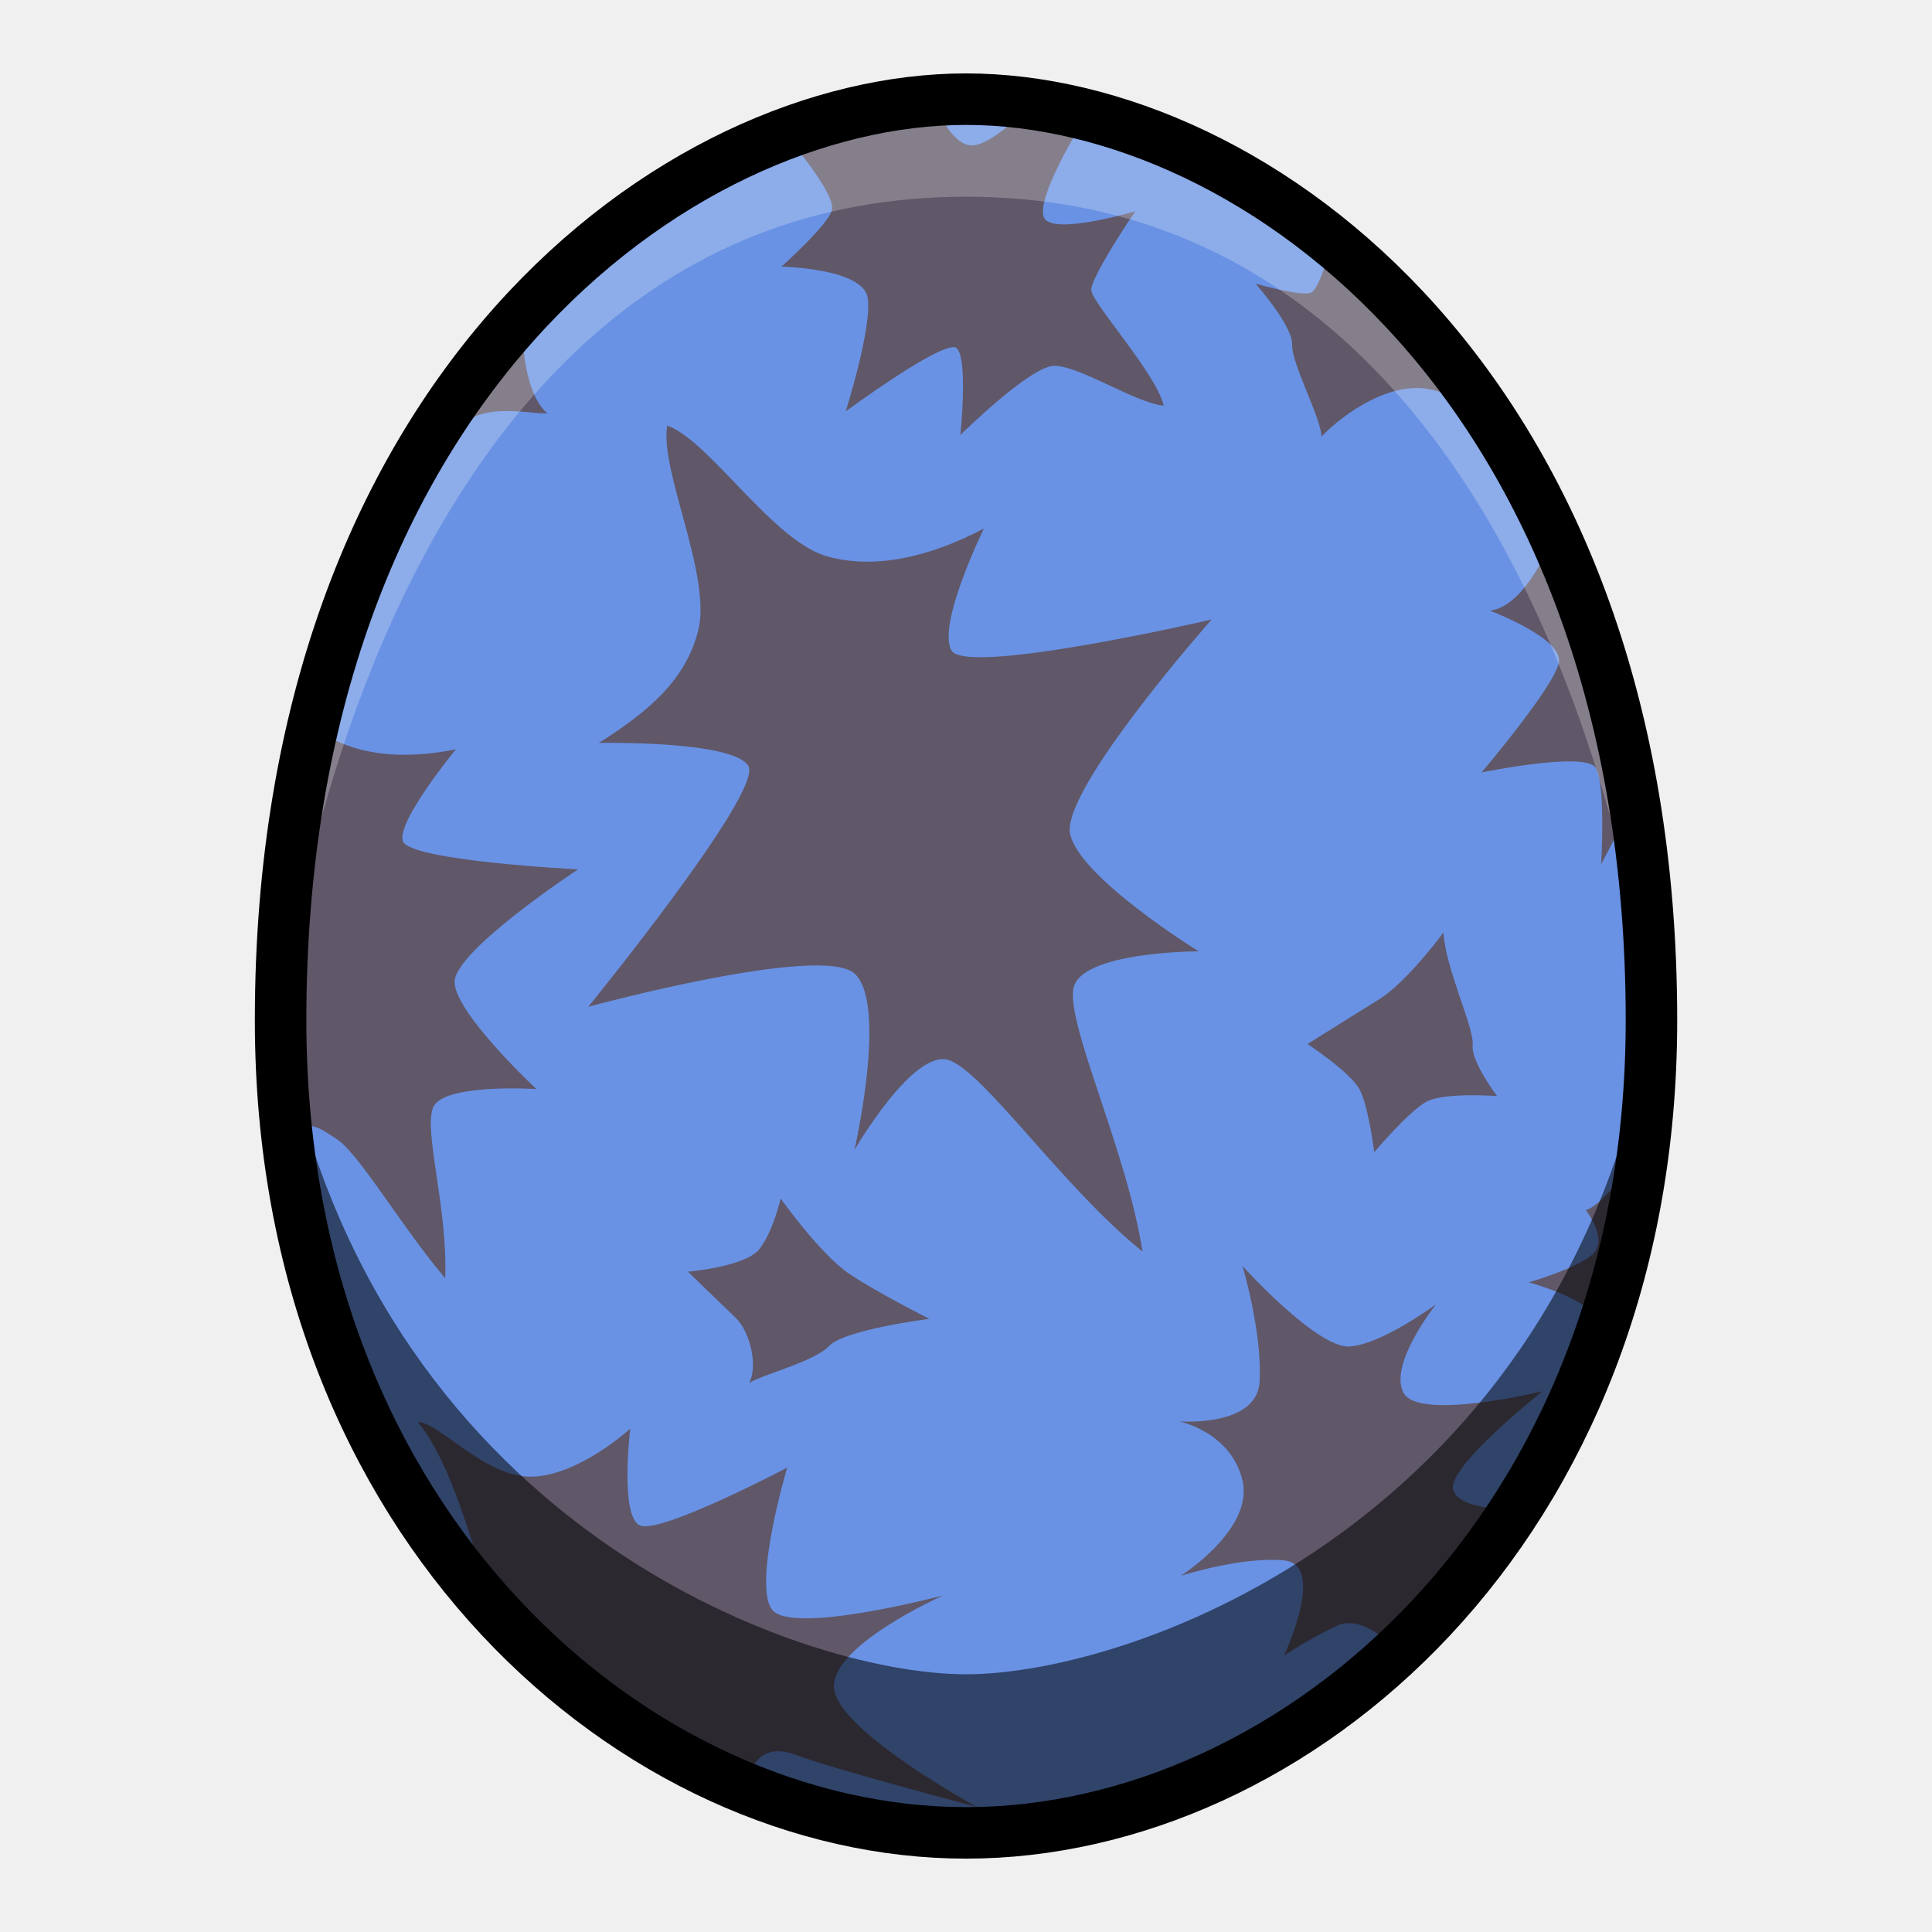
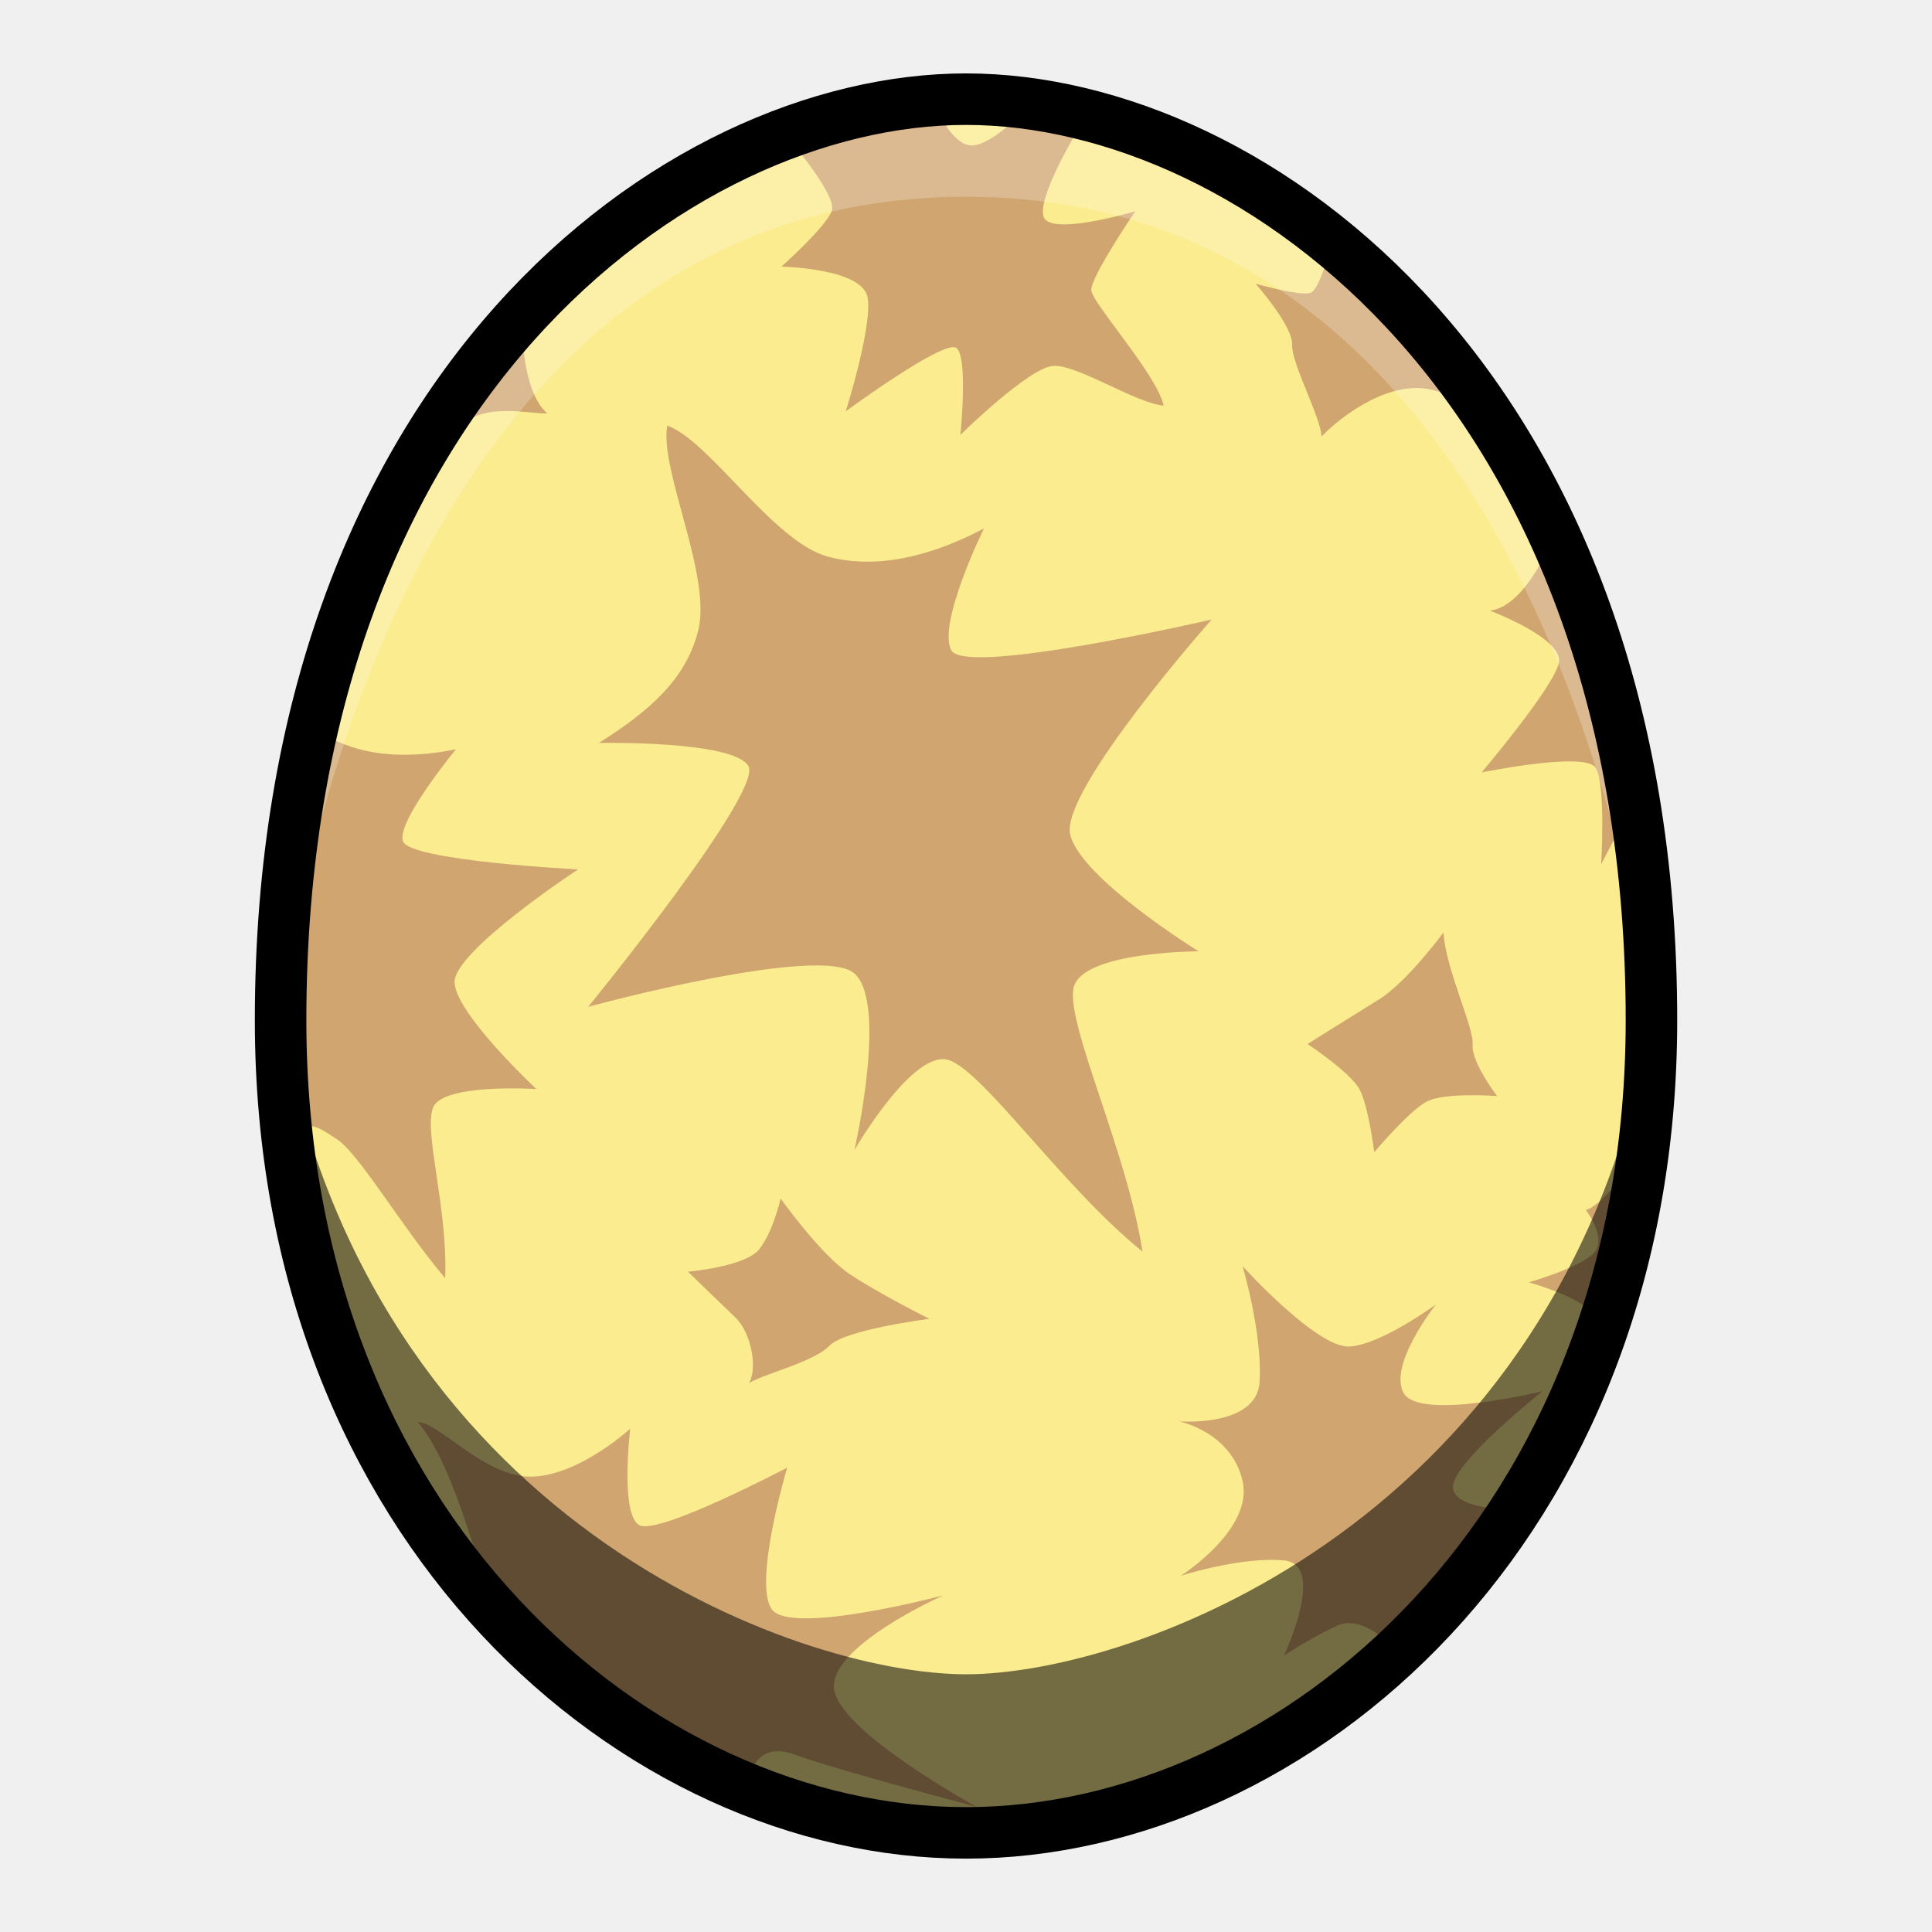
<svg xmlns="http://www.w3.org/2000/svg" viewBox="0 0 39.687 39.687">
-   <path d="M19.844 2.037c-5.953 0-14.08 5.977-14.08 18.922 0 10.442 7.34 16.692 14.08 16.692s14.08-6.25 14.08-16.692c0-12.945-8.127-18.922-14.08-18.922z" fill="#6992e4" />
-   <path d="m19.21 2.17-2.99.701s.969 1.136.868 1.453c-.1.318-1.035 1.153-1.035 1.153s1.67.033 1.77.635c.1.601-.45 2.338-.45 2.338s2.02-1.486 2.271-1.303c.25.184.084 1.788.084 1.788s1.42-1.404 1.92-1.42c.502-.017 1.688.768 2.256.818-.134-.634-1.47-2.104-1.487-2.372-.016-.267.903-1.62.903-1.62s-1.688.501-1.872.134c-.183-.368.702-1.82.702-1.82l-1.07-.418s-.7.75-1.118.75c-.418 0-.752-.818-.752-.818zm8.168 2.706-.016.083s-.234.969-.434 1.053c-.2.083-1.136-.184-1.136-.184s.768.868.751 1.253c-.017.384.602 1.52.602 1.887.45-.467 1.453-1.186 2.305-.952.852.234.801.1.801.1zm-16.653 1.75-.968.78s-.969 2.268-.473 1.536c.496-.733 1.5-.438 1.96-.45-.543-.46-.52-1.866-.52-1.866zm2.982 2.116c-.166.914.932 3.107.63 4.235-.253.952-.94 1.596-2.035 2.284 0 0 2.759-.054 3.071.474.313.528-3.289 4.946-3.289 4.946s4.792-1.304 5.473-.68c.681.626-.005 3.623-.005 3.623s1.22-2.112 1.952-1.843c.732.268 2.347 2.626 3.965 3.928-.318-2.053-1.553-4.63-1.42-5.399.134-.768 2.573-.768 2.573-.768s-2.438-1.504-2.639-2.406c-.2-.902 2.906-4.41 2.906-4.41s-5.044 1.17-5.345.635c-.3-.534.668-2.505.668-2.505-1.144.604-2.252.835-3.203.579-1.127-.303-2.427-2.38-3.302-2.693zm18.065 2.581s-.502 1.153-1.17 1.22c0 0 1.52.568 1.42 1.07-.1.5-1.587 2.254-1.587 2.254s2.122-.434 2.339-.1c.217.334.117 1.987.117 1.987l.584-1.118zM6.325 14.838l-.612 2.466.29 5.937c.336-.283.661.003.893.144.464.28 1.318 1.77 2.249 2.872.056-1.442-.444-2.997-.25-3.503.193-.507 2.124-.383 2.124-.383s-1.664-1.55-1.681-2.192c-.017-.642 2.536-2.32 2.536-2.32s-3.463-.175-3.598-.58c-.134-.404 1.09-1.887 1.09-1.887-1.113.227-2.248.143-3.04-.554zm23.325 4.32s-.751 1.019-1.32 1.37c-.567.35-1.47.918-1.47.918s.886.585 1.07.936c.183.35.3 1.286.3 1.286s.702-.835 1.07-1.036c.367-.2 1.453-.117 1.453-.117s-.535-.7-.502-1.052c.034-.35-.55-1.537-.6-2.305zm3.775 4.878s-.567.768-.851.818c0 0 .484.618.133.919-.35.3-1.303.568-1.303.568s1.32.367 1.337.751c.016.385.718-1.202.718-1.202zm-17.389.584s-.15.668-.434 1.036c-.284.367-1.47.467-1.47.467s.635.618.969.936c.334.317.467 1.053.284 1.353.284-.184 1.336-.434 1.653-.768.318-.334 2.055-.552 2.055-.552s-1.035-.517-1.637-.918c-.601-.401-1.42-1.554-1.42-1.554zm9.488 1.387s.412 1.386.35 2.38c-.057.939-1.653.81-1.653.81s1.07.217 1.303 1.22c.234 1.002-1.27 1.954-1.27 1.954s1.237-.4 2.122-.317c.885.083 0 1.954 0 1.954s.551-.367 1.102-.618c.552-.25 1.254.551 1.254.551l2.522-2.94s-1.27.067-1.403-.4c-.134-.469 1.837-2.022 1.837-2.022s-2.539.618-2.856.034c-.318-.585.668-1.821.668-1.821s-1.103.818-1.77.868c-.67.05-2.206-1.653-2.206-1.653zM8.586 29.214c.702.852 1.12 2.556 1.537 3.792.418 1.236 5.279 3.474 5.279 3.474s.133-.735.935-.434c.802.3 3.725 1.07 3.725 1.07s-2.756-1.504-2.924-2.39c-.167-.885 2.24-1.954 2.24-1.954s-3.142.835-3.526.284c-.384-.551.318-2.907.318-2.907s-2.606 1.37-3.024 1.187c-.417-.184-.2-1.988-.2-1.988s-1.036.952-2.005.985c-.968.033-1.92-1.12-2.355-1.12z" fill="#605768" />
+   <path d="M19.844 2.037c-5.953 0-14.08 5.977-14.08 18.922 0 10.442 7.34 16.692 14.08 16.692s14.08-6.25 14.08-16.692c0-12.945-8.127-18.922-14.08-18.922z" fill="#fbec8f" />
+   <path d="m19.21 2.17-2.99.701s.969 1.136.868 1.453c-.1.318-1.035 1.153-1.035 1.153s1.67.033 1.77.635c.1.601-.45 2.338-.45 2.338s2.02-1.486 2.271-1.303c.25.184.084 1.788.084 1.788s1.42-1.404 1.92-1.42c.502-.017 1.688.768 2.256.818-.134-.634-1.47-2.104-1.487-2.372-.016-.267.903-1.62.903-1.62s-1.688.501-1.872.134c-.183-.368.702-1.82.702-1.82l-1.07-.418s-.7.75-1.118.75c-.418 0-.752-.818-.752-.818zm8.168 2.706-.016.083s-.234.969-.434 1.053c-.2.083-1.136-.184-1.136-.184s.768.868.751 1.253c-.017.384.602 1.52.602 1.887.45-.467 1.453-1.186 2.305-.952.852.234.801.1.801.1zm-16.653 1.75-.968.78s-.969 2.268-.473 1.536c.496-.733 1.5-.438 1.96-.45-.543-.46-.52-1.866-.52-1.866zm2.982 2.116c-.166.914.932 3.107.63 4.235-.253.952-.94 1.596-2.035 2.284 0 0 2.759-.054 3.071.474.313.528-3.289 4.946-3.289 4.946s4.792-1.304 5.473-.68c.681.626-.005 3.623-.005 3.623s1.22-2.112 1.952-1.843c.732.268 2.347 2.626 3.965 3.928-.318-2.053-1.553-4.63-1.42-5.399.134-.768 2.573-.768 2.573-.768s-2.438-1.504-2.639-2.406c-.2-.902 2.906-4.41 2.906-4.41s-5.044 1.17-5.345.635c-.3-.534.668-2.505.668-2.505-1.144.604-2.252.835-3.203.579-1.127-.303-2.427-2.38-3.302-2.693zm18.065 2.581s-.502 1.153-1.17 1.22c0 0 1.52.568 1.42 1.07-.1.5-1.587 2.254-1.587 2.254s2.122-.434 2.339-.1c.217.334.117 1.987.117 1.987l.584-1.118zM6.325 14.838l-.612 2.466.29 5.937c.336-.283.661.003.893.144.464.28 1.318 1.77 2.249 2.872.056-1.442-.444-2.997-.25-3.503.193-.507 2.124-.383 2.124-.383s-1.664-1.55-1.681-2.192c-.017-.642 2.536-2.32 2.536-2.32s-3.463-.175-3.598-.58c-.134-.404 1.09-1.887 1.09-1.887-1.113.227-2.248.143-3.04-.554zm23.325 4.32s-.751 1.019-1.32 1.37c-.567.35-1.47.918-1.47.918s.886.585 1.07.936c.183.35.3 1.286.3 1.286s.702-.835 1.07-1.036c.367-.2 1.453-.117 1.453-.117s-.535-.7-.502-1.052c.034-.35-.55-1.537-.6-2.305zm3.775 4.878s-.567.768-.851.818c0 0 .484.618.133.919-.35.3-1.303.568-1.303.568s1.32.367 1.337.751c.016.385.718-1.202.718-1.202zm-17.389.584s-.15.668-.434 1.036c-.284.367-1.47.467-1.47.467s.635.618.969.936c.334.317.467 1.053.284 1.353.284-.184 1.336-.434 1.653-.768.318-.334 2.055-.552 2.055-.552s-1.035-.517-1.637-.918c-.601-.401-1.42-1.554-1.42-1.554zm9.488 1.387s.412 1.386.35 2.38c-.057.939-1.653.81-1.653.81s1.07.217 1.303 1.22c.234 1.002-1.27 1.954-1.27 1.954s1.237-.4 2.122-.317c.885.083 0 1.954 0 1.954s.551-.367 1.102-.618c.552-.25 1.254.551 1.254.551l2.522-2.94s-1.27.067-1.403-.4c-.134-.469 1.837-2.022 1.837-2.022s-2.539.618-2.856.034c-.318-.585.668-1.821.668-1.821s-1.103.818-1.77.868c-.67.05-2.206-1.653-2.206-1.653zM8.586 29.214c.702.852 1.12 2.556 1.537 3.792.418 1.236 5.279 3.474 5.279 3.474s.133-.735.935-.434c.802.3 3.725 1.07 3.725 1.07s-2.756-1.504-2.924-2.39c-.167-.885 2.24-1.954 2.24-1.954s-3.142.835-3.526.284c-.384-.551.318-2.907.318-2.907s-2.606 1.37-3.024 1.187c-.417-.184-.2-1.988-.2-1.988s-1.036.952-2.005.985c-.968.033-1.92-1.12-2.355-1.12z" fill="#d0a570" />
  <path d="M19.844 2.037c-8.886 0-14.08 9.48-14.08 18.922 0 0 1.718-16.918 14.08-16.918s14.08 16.918 14.08 16.918c0-9.441-5.195-18.922-14.08-18.922z" opacity=".238" fill="#fff" />
  <path d="M5.764 20.96c.25 12.681 10.938 16.69 14.08 16.69 3.141 0 13.83-4.009 14.08-16.69-1.822 10.269-10.607 13.433-14.08 13.433-3.474 0-12.258-3.164-14.08-13.434z" opacity=".541" />
  <path d="M19.844 2.037c-5.953 0-14.08 5.976-14.08 18.922 0 10.442 7.34 16.692 14.08 16.692s14.08-6.25 14.08-16.692c0-12.946-8.127-18.922-14.08-18.922z" fill="none" stroke="#000" stroke-width="1.058" />
</svg>
